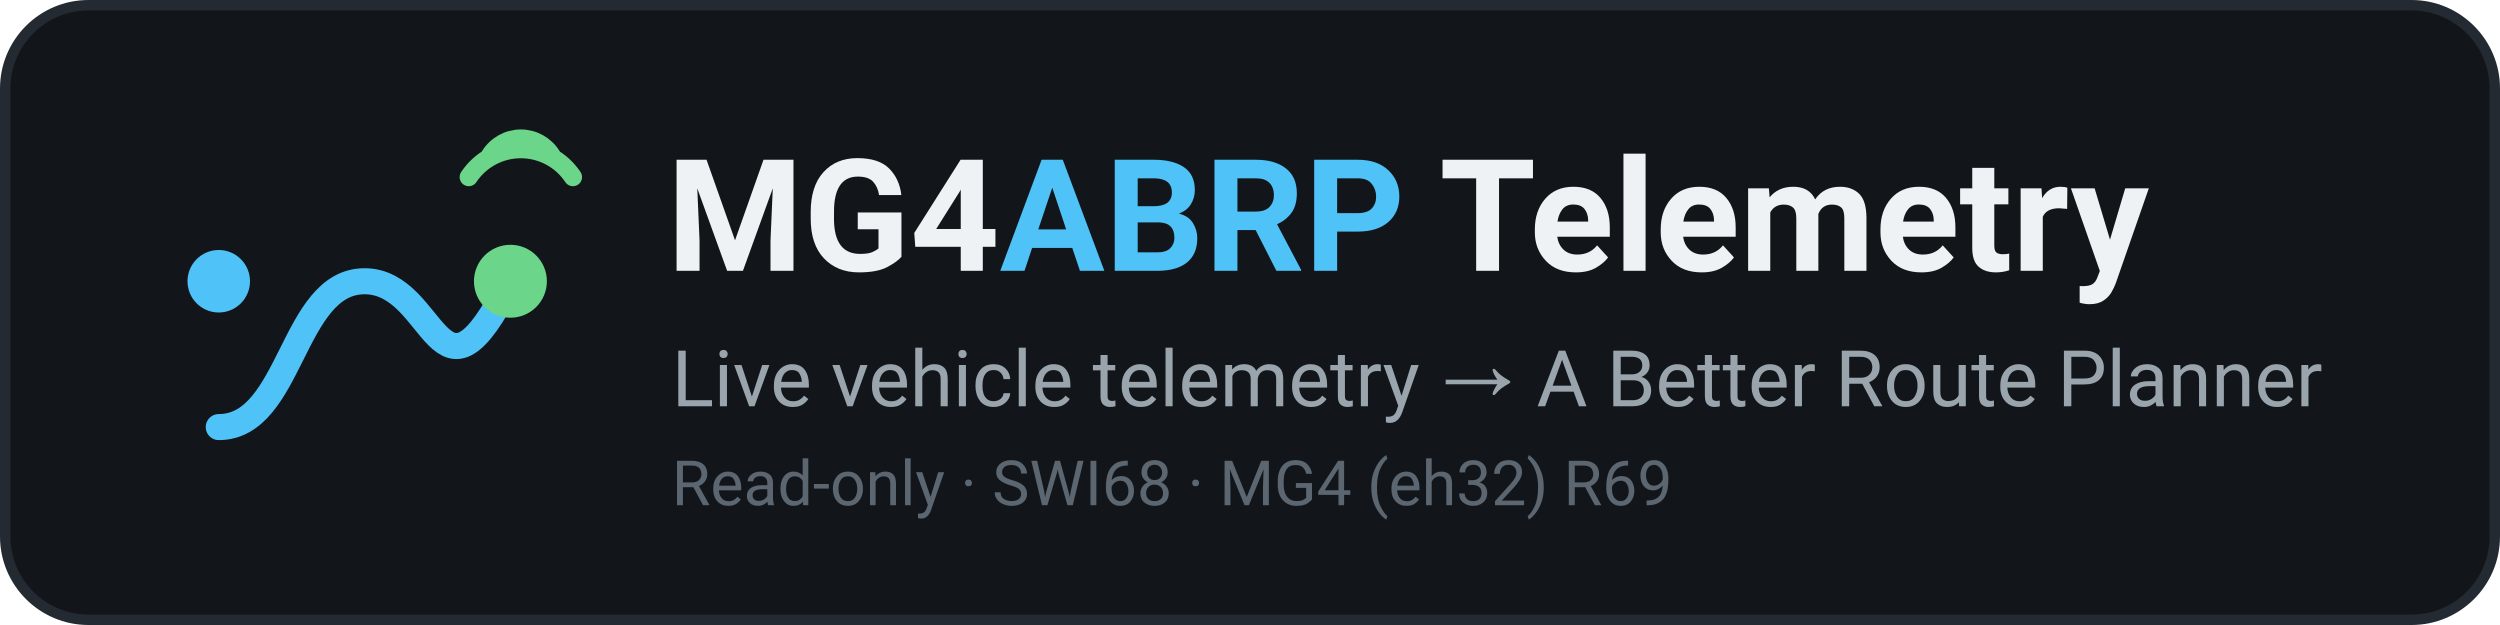
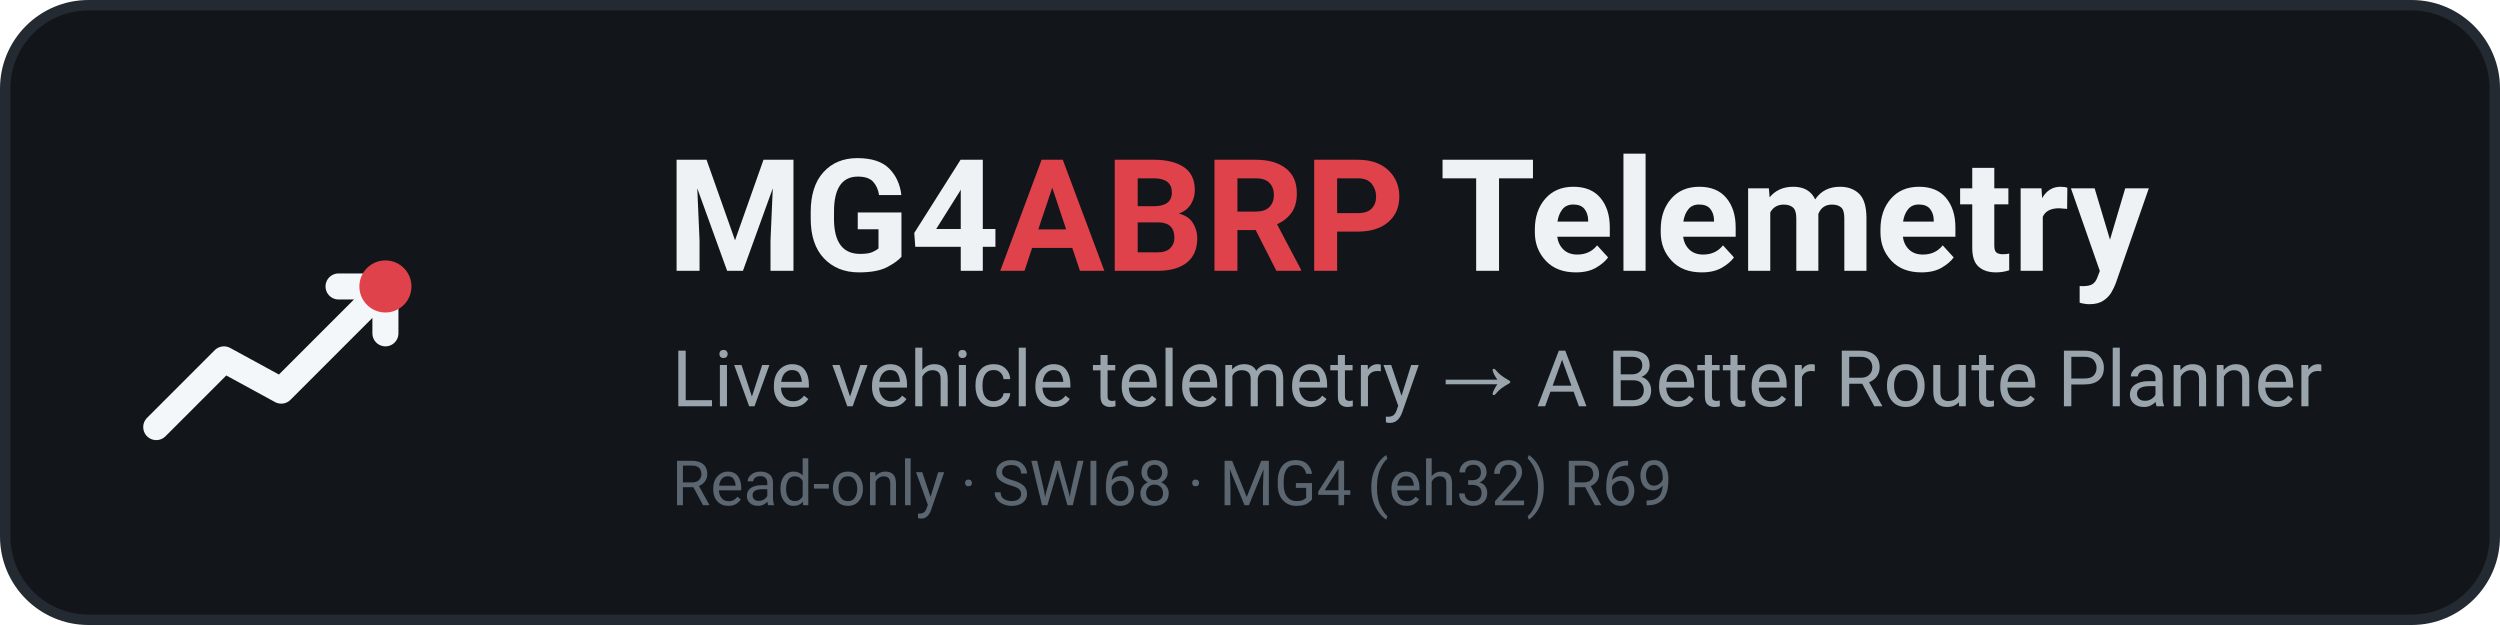
<svg xmlns="http://www.w3.org/2000/svg" width="480" height="120" viewBox="0 0 480 120" role="img" aria-label="MG4 ABRP Telemetry">
  <rect x="1" y="1" width="478" height="118" rx="16" fill="#12161a" stroke="#232a31" stroke-width="2" />
-   <g transform="translate(30,24)" fill="none" stroke="#4FC3F7" stroke-width="5" stroke-linecap="round" stroke-linejoin="round">
-     <path d="M12 58 C 26 58, 26 30, 40 30 S 54 58, 68 30" />
+   <g transform="translate(30,24)" fill="none" stroke="#F4F7FA" stroke-width="5" stroke-linecap="round" stroke-linejoin="round">
+     <path d="M0 58 L13 45 L24 51 L44 31 M35 31 H44 V40" />
  </g>
-   <circle cx="42" cy="54" r="6" fill="#4FC3F7" />
-   <circle cx="98" cy="54" r="7" fill="#6bd68a" />
-   <g transform="translate(88,20)" fill="none" stroke="#6bd68a" stroke-width="3.5" stroke-linecap="round">
-     <path d="M2 14 a12 12 0 0 1 20 0 M6 10 a7 7 0 0 1 12 0" />
-   </g>
-   <text x="128" y="52" font-family="'Segoe UI',Roboto,Helvetica,Arial,sans-serif" font-size="30" font-weight="700" fill="#eef2f5">MG4<tspan fill="#4FC3F7"> ABRP</tspan> Telemetry</text>
+   <circle cx="74" cy="55" r="5" fill="#E0424C" />
+   <text x="128" y="52" font-family="'Segoe UI',Roboto,Helvetica,Arial,sans-serif" font-size="30" font-weight="700" fill="#eef2f5">MG4<tspan fill="#E0424C"> ABRP</tspan> Telemetry</text>
  <text x="129" y="78" font-family="'Segoe UI',Roboto,Helvetica,Arial,sans-serif" font-size="15" fill="#9aa4ad">Live vehicle telemetry → A Better Route Planner</text>
  <text x="129" y="97" font-family="'Segoe UI',Roboto,Helvetica,Arial,sans-serif" font-size="12" fill="#5b6670">Read-only · SWI68 · MG4 (eh32) R69</text>
</svg>
